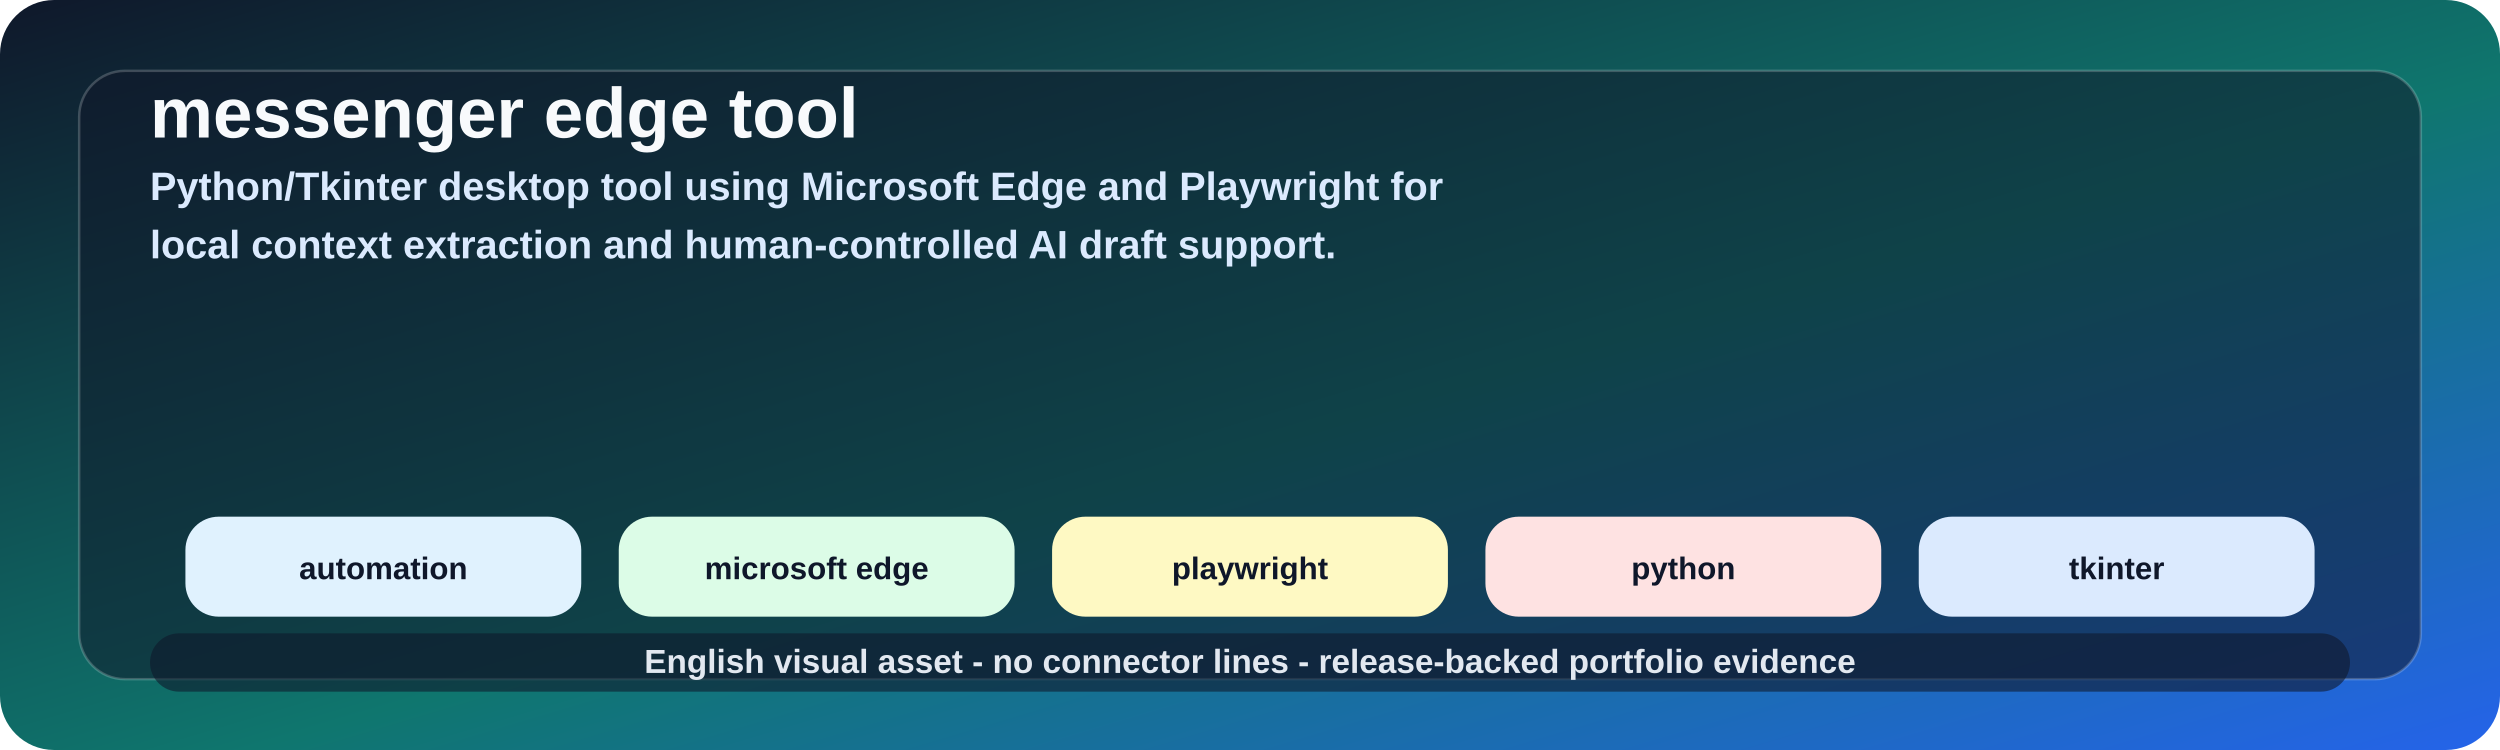
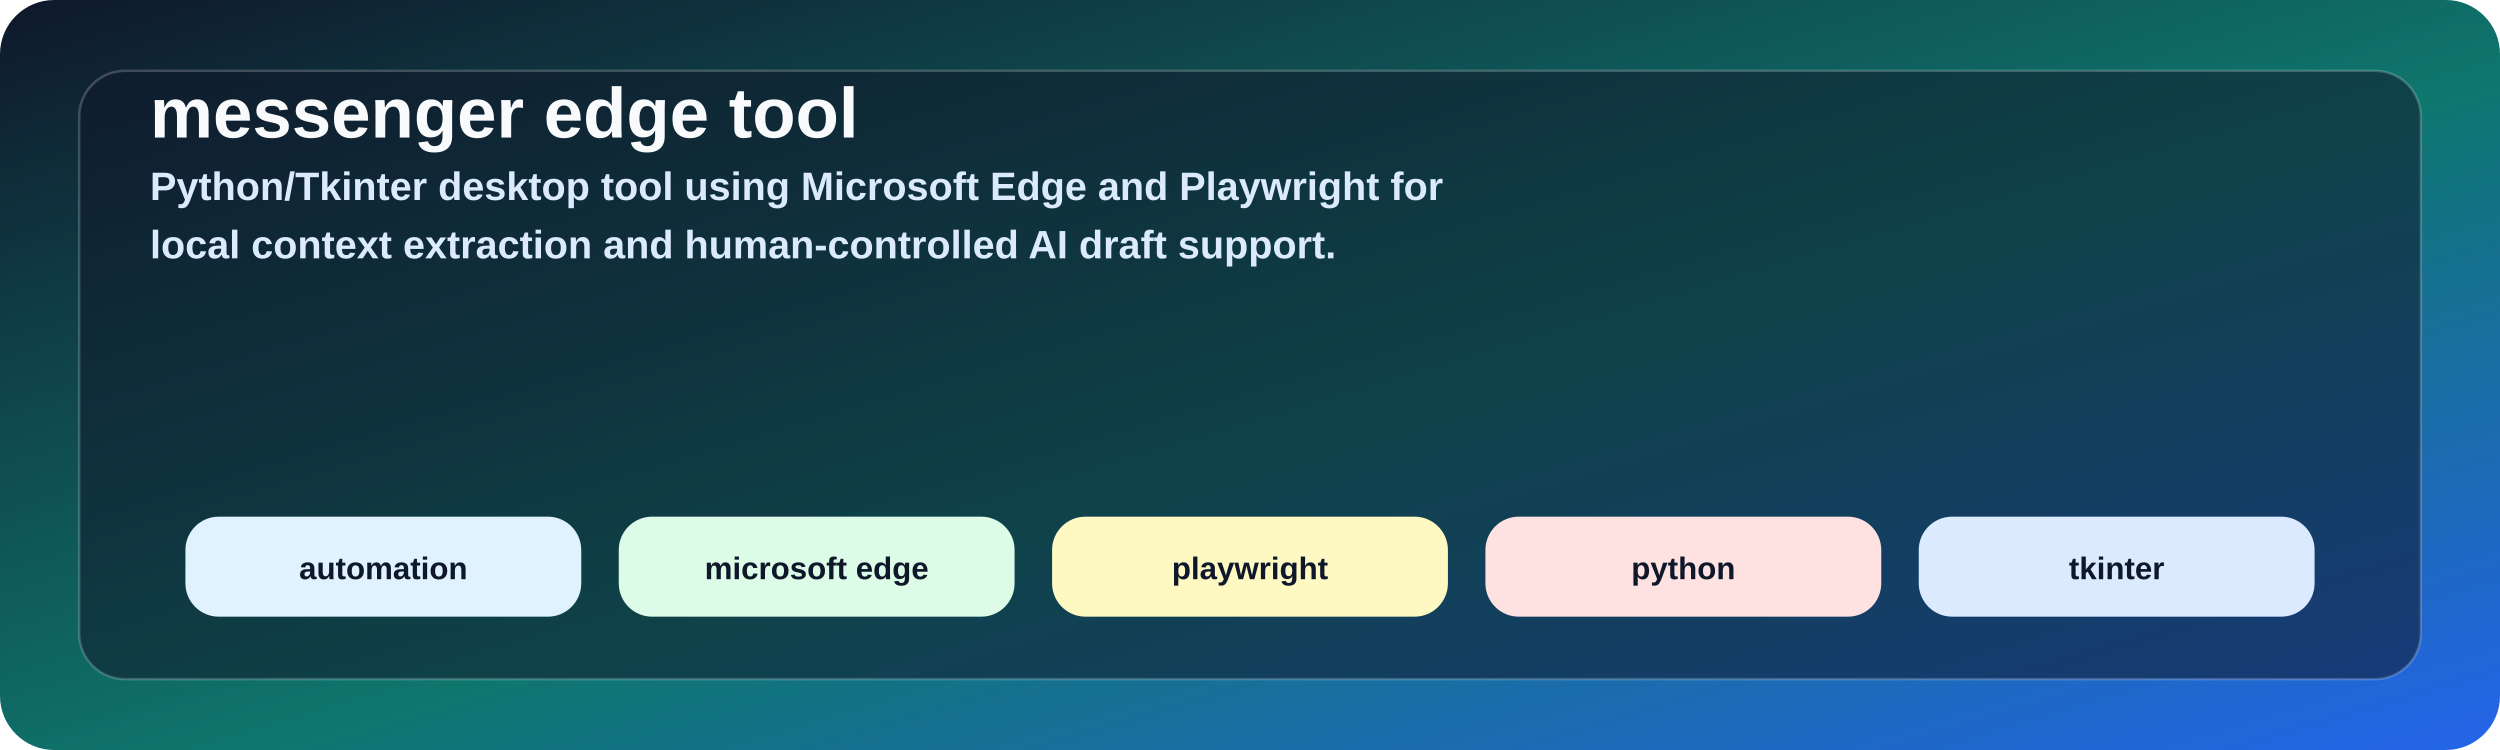
<svg xmlns="http://www.w3.org/2000/svg" width="1200" height="360" viewBox="0 0 1200 360" role="img" aria-labelledby="title desc">
  <defs>
    <linearGradient id="bg" x1="0" y1="0" x2="1" y2="1">
      <stop offset="0%" stop-color="#0f172a" />
      <stop offset="55%" stop-color="#0f766e" />
      <stop offset="100%" stop-color="#2563eb" />
    </linearGradient>
    <style>
      .title { font: 800 34px Segoe UI, Arial, sans-serif; fill: #f8fafc; letter-spacing: 0; }
      .subtitle { font: 650 19px Segoe UI, Arial, sans-serif; fill: #dbeafe; letter-spacing: 0; }
      .chipText { font: 800 15px Segoe UI, Arial, sans-serif; fill: #0f172a; letter-spacing: 0; }
-       .caption { font: 700 16px Segoe UI, Arial, sans-serif; fill: #e2e8f0; letter-spacing: 0; }
      .panel { fill: rgba(15,23,42,.54); stroke: rgba(255,255,255,.20); stroke-width: 1.2; }
      .pulse { animation: pulse 3.4s ease-in-out infinite; transform-origin: center; }
      .soft { animation: soft 4.8s ease-in-out infinite; transform-origin: center; }
      @keyframes pulse { 0%, 100% { opacity: .78; transform: scale(.99); } 50% { opacity: 1; transform: scale(1.02); } }
      @keyframes soft { 0%, 100% { opacity: .68; } 50% { opacity: 1; } }
    </style>
  </defs>
  <rect width="1200" height="360" rx="26" fill="url(#bg)" />
  <rect x="38" y="34" width="1124" height="292" rx="22" class="panel" />
  <text x="72" y="66" class="title">messenger edge tool</text>
  <text x="72" y="96" class="subtitle">Python/Tkinter desktop tool using Microsoft Edge and Playwright for</text>
  <text x="72" y="124" class="subtitle">local context extraction and human-controlled AI draft support.</text>
  <g>
    <g class="pulse">
      <rect x="89" y="248" width="190" height="48" rx="16" fill="#e0f2fe" />
      <text x="184.0" y="278" text-anchor="middle" class="chipText">automation</text>
    </g>
    <g class="pulse">
      <rect x="297" y="248" width="190" height="48" rx="16" fill="#dcfce7" />
      <text x="392.0" y="278" text-anchor="middle" class="chipText">microsoft edge</text>
    </g>
    <g class="pulse">
      <rect x="505" y="248" width="190" height="48" rx="16" fill="#fef9c3" />
      <text x="600.0" y="278" text-anchor="middle" class="chipText">playwright</text>
    </g>
    <g class="pulse">
      <rect x="713" y="248" width="190" height="48" rx="16" fill="#fee2e2" />
      <text x="808.0" y="278" text-anchor="middle" class="chipText">python</text>
    </g>
    <g class="pulse">
      <rect x="921" y="248" width="190" height="48" rx="16" fill="#dbeafe" />
      <text x="1016.0" y="278" text-anchor="middle" class="chipText">tkinter</text>
    </g>
  </g>
-   <rect x="72" y="304" width="1056" height="28" rx="14" fill="rgba(15,23,42,.58)" />
-   <text x="600.0" y="323" text-anchor="middle" class="caption">English visual asset - no connector lines - release-backed portfolio evidence</text>
</svg>
